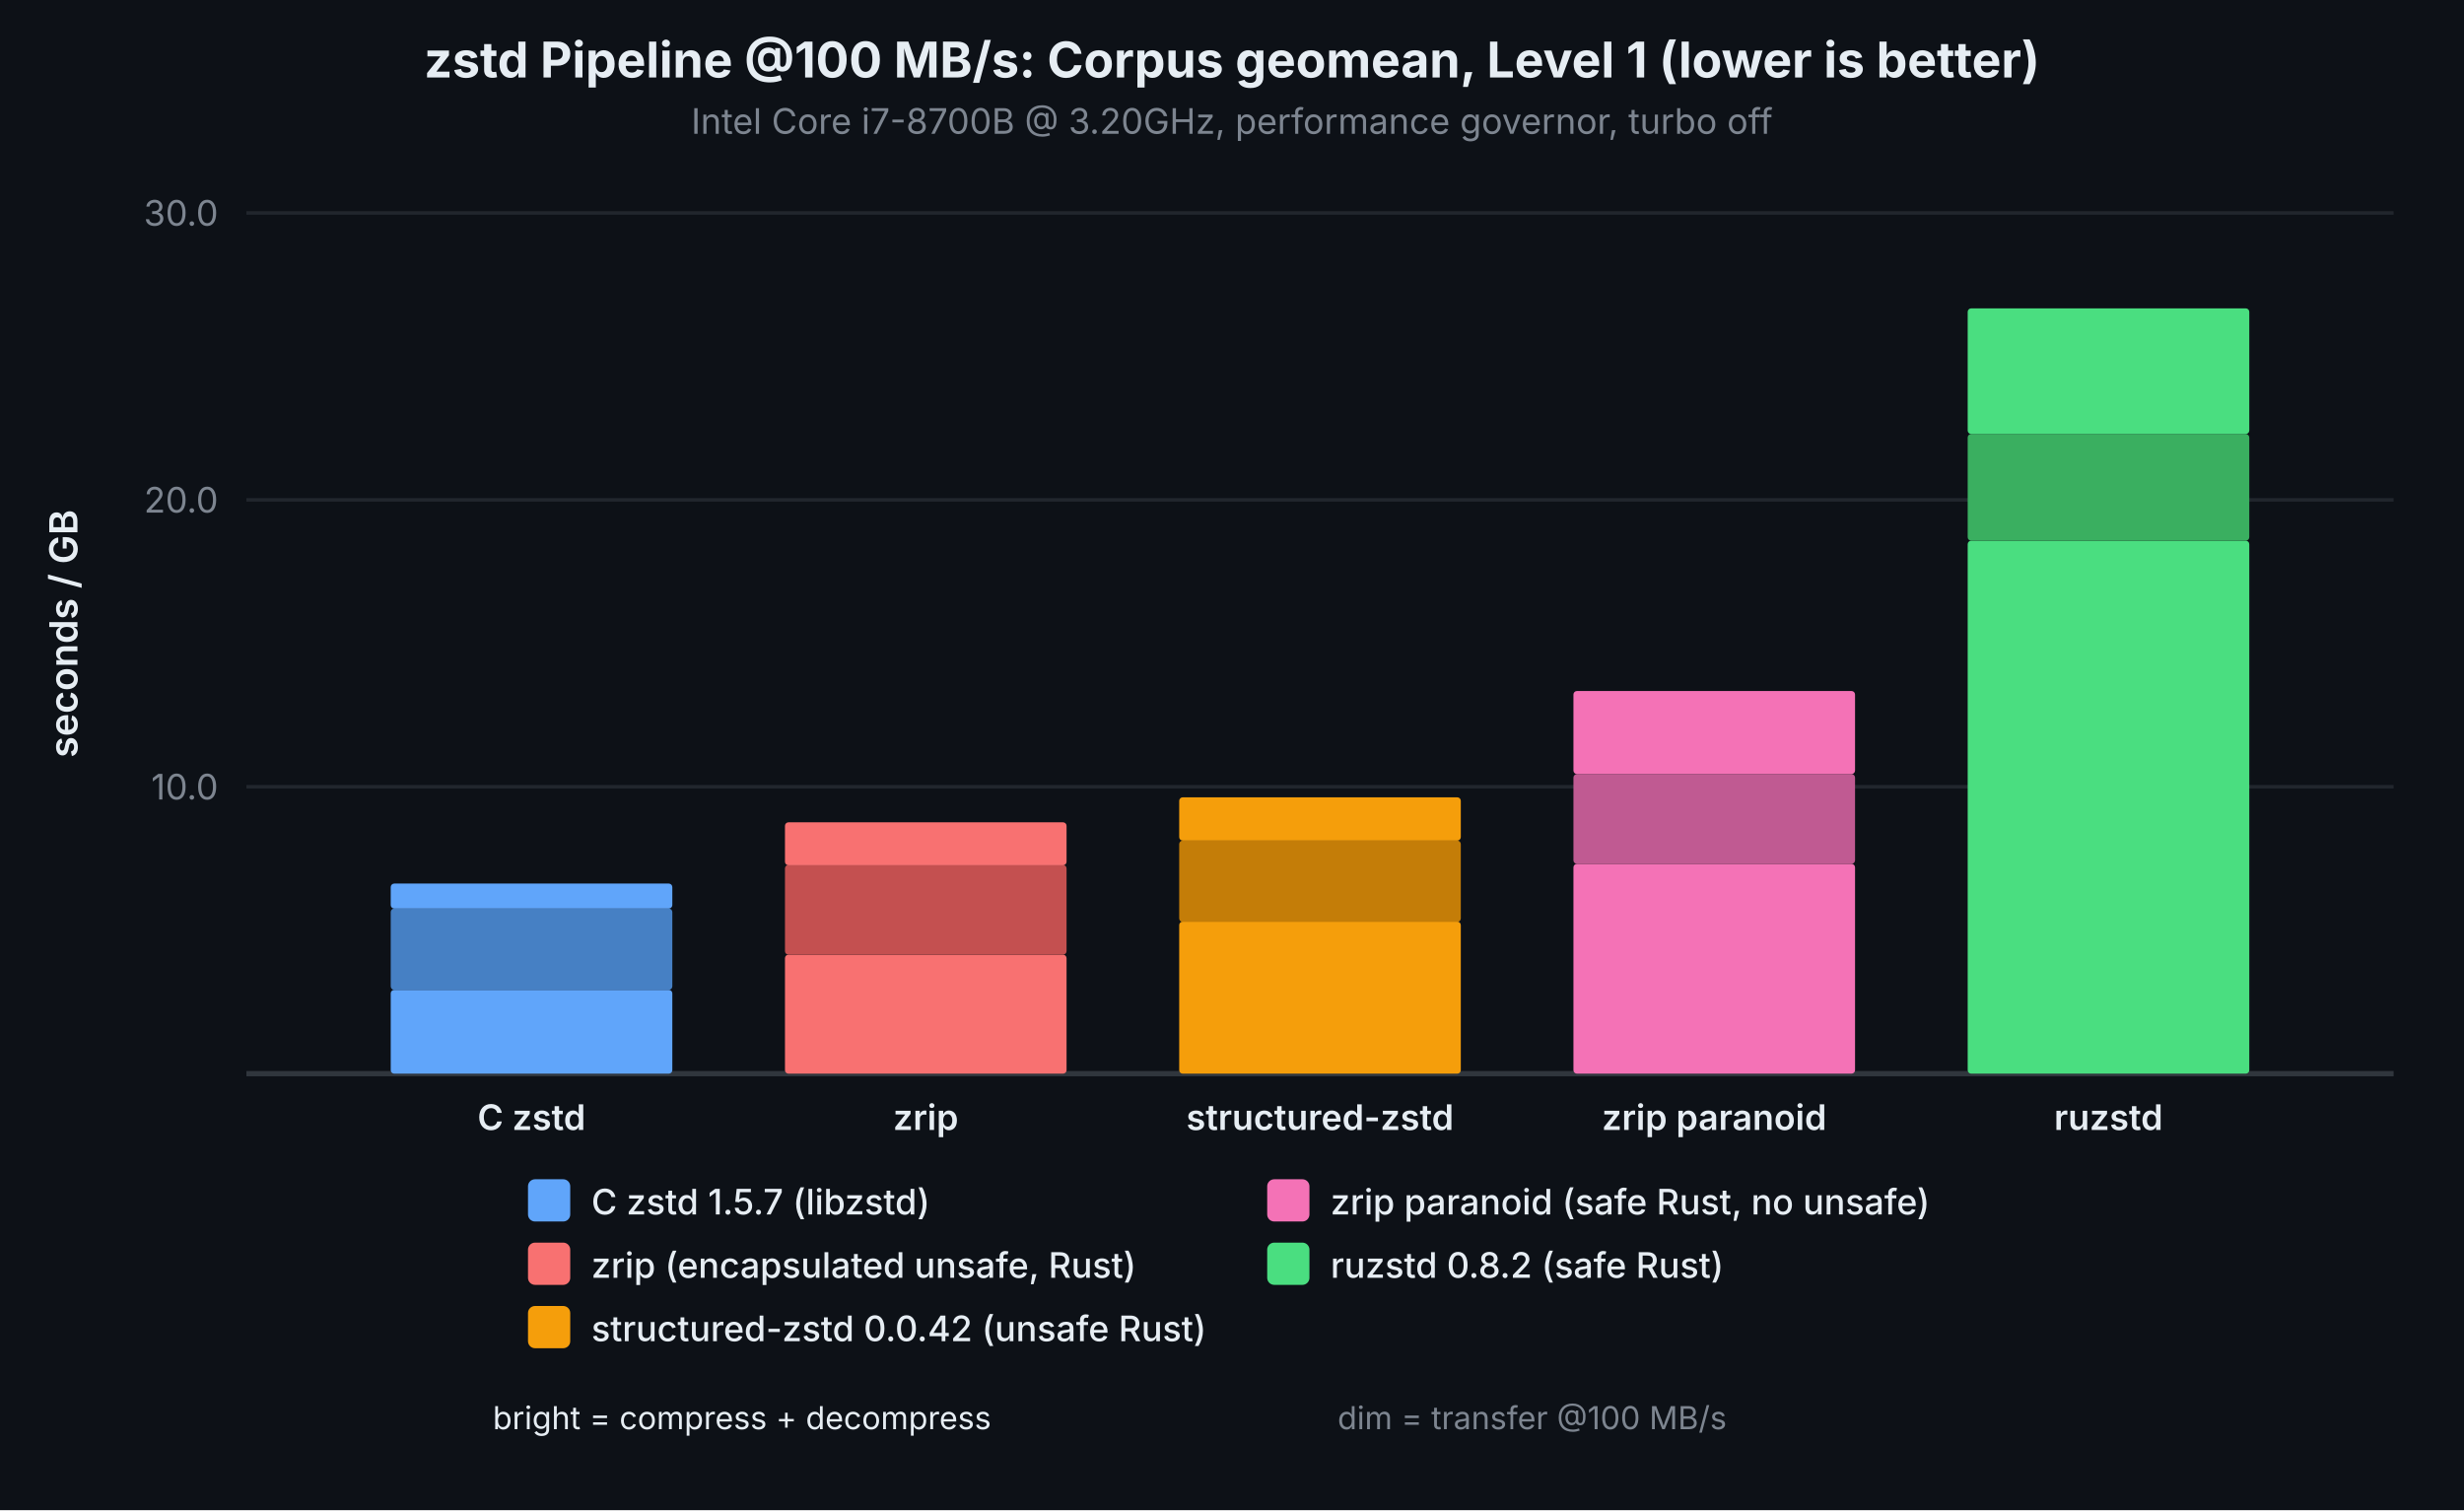
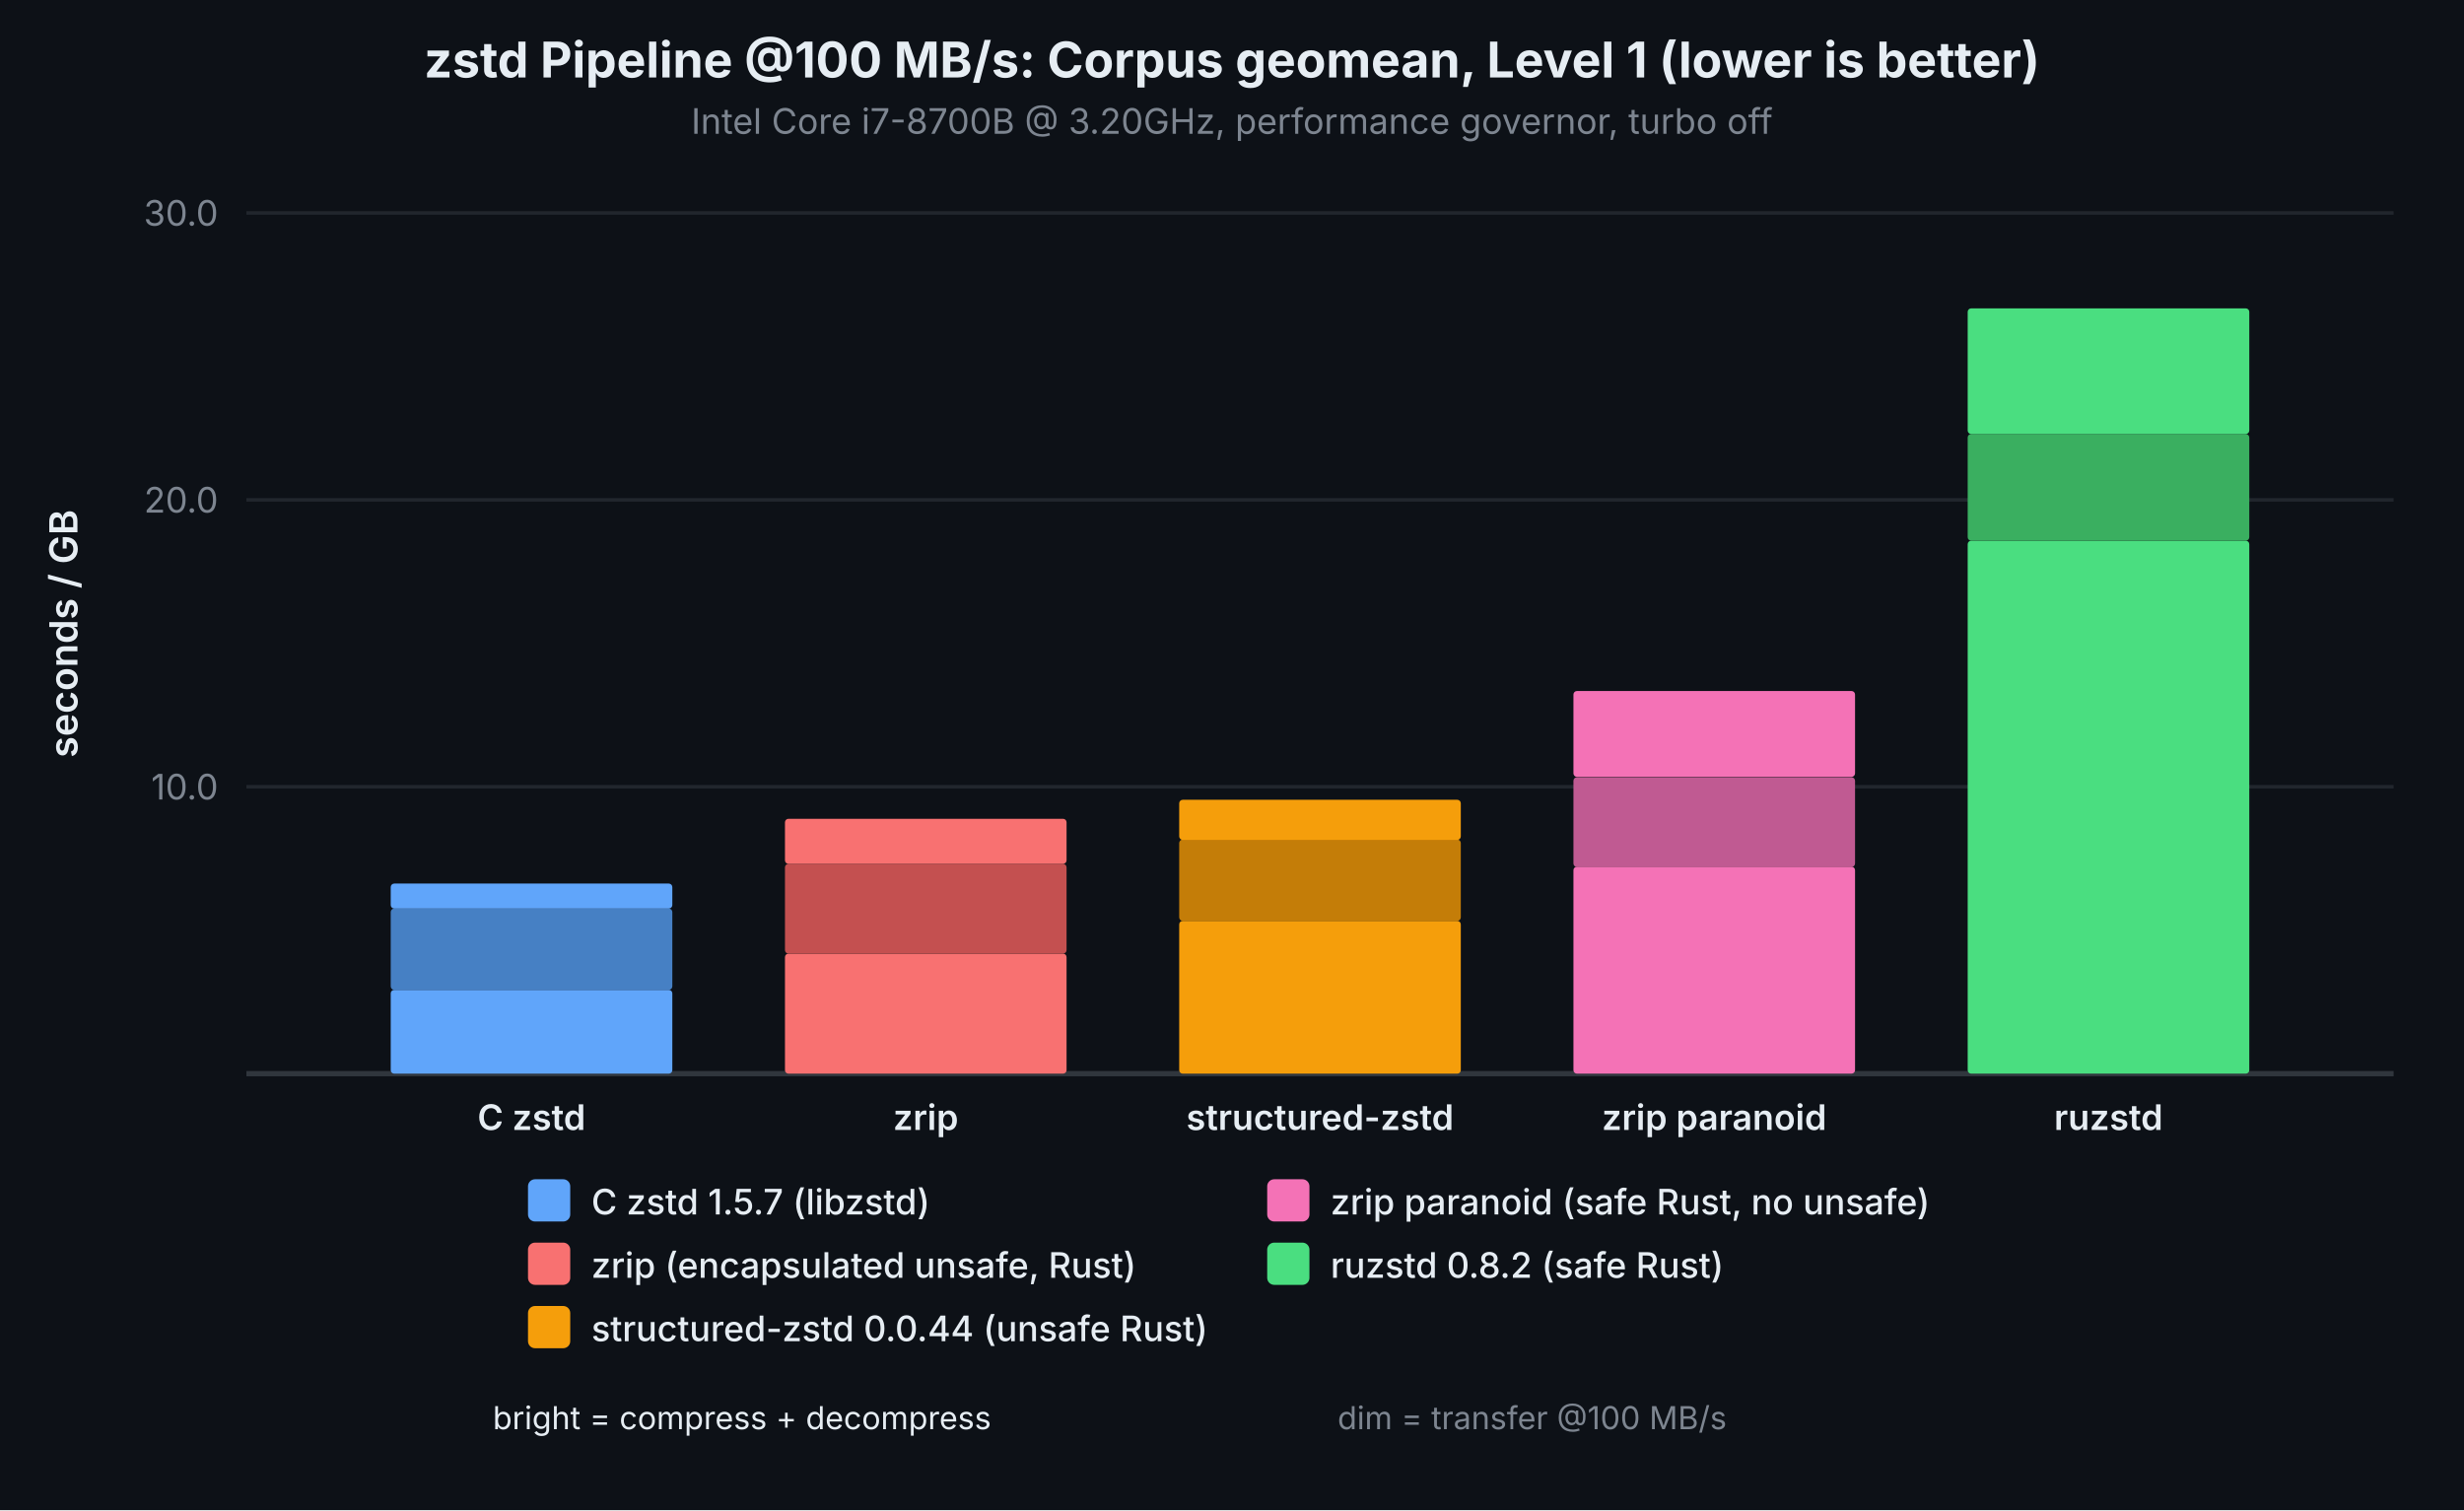
<svg xmlns="http://www.w3.org/2000/svg" viewBox="0 0 700 429" font-family="system-ui, -apple-system, sans-serif">
  <rect width="700" height="429" fill="#0d1117" />
  <text x="350.0" y="22" text-anchor="middle" fill="#e6edf3" font-size="14" font-weight="700">zstd Pipeline @100 MB/s: Corpus geomean, Level 1 (lower is better)</text>
  <text x="350.0" y="38" text-anchor="middle" fill="#7d8590" font-size="10">Intel Core i7-8700B @ 3.20GHz, performance governor, turbo off</text>
  <text x="22" y="180.0" text-anchor="middle" fill="#e6edf3" font-size="11" font-weight="600" transform="rotate(-90,22,180.0)">seconds / GB</text>
  <line x1="70" y1="223.5" x2="680" y2="223.5" stroke="#21262d" stroke-width="1" />
  <text x="62" y="223.5" text-anchor="end" dominant-baseline="middle" fill="#7d8590" font-size="10">10.0</text>
  <line x1="70" y1="142.0" x2="680" y2="142.0" stroke="#21262d" stroke-width="1" />
  <text x="62" y="142.0" text-anchor="end" dominant-baseline="middle" fill="#7d8590" font-size="10">20.0</text>
  <line x1="70" y1="60.5" x2="680" y2="60.5" stroke="#21262d" stroke-width="1" />
  <text x="62" y="60.5" text-anchor="end" dominant-baseline="middle" fill="#7d8590" font-size="10">30.0</text>
  <line x1="70" y1="305" x2="680" y2="305" stroke="#30363d" stroke-width="1.5" />
  <rect x="111.0" y="281.2" width="80.0" height="23.8" fill="#60a5fa" rx="1" />
  <rect x="111.0" y="258.1" width="80.0" height="23.1" fill="#4680c4" rx="1" />
  <rect x="111.0" y="251.0" width="80.0" height="7.1" fill="#60a5fa" rx="1" />
  <text x="151.0" y="321" text-anchor="middle" fill="#e6edf3" font-size="10" font-weight="600">C zstd</text>
-   <rect x="223.0" y="271.2" width="80.0" height="33.8" fill="#f87171" rx="1" />
-   <rect x="223.0" y="245.7" width="80.0" height="25.5" fill="#c45050" rx="1" />
-   <rect x="223.0" y="233.6" width="80.0" height="12.2" fill="#f87171" rx="1" />
+   <rect x="223.0" y="270.9" width="80.0" height="34.1" fill="#f87171" rx="1" />
+   <rect x="223.0" y="245.4" width="80.0" height="25.5" fill="#c45050" rx="1" />
+   <rect x="223.0" y="232.6" width="80.0" height="12.8" fill="#f87171" rx="1" />
  <text x="263.0" y="321" text-anchor="middle" fill="#e6edf3" font-size="10" font-weight="600">zrip</text>
-   <rect x="335.0" y="261.8" width="80.0" height="43.2" fill="#f59e0b" rx="1" />
-   <rect x="335.0" y="238.8" width="80.0" height="23.1" fill="#c47d08" rx="1" />
-   <rect x="335.0" y="226.5" width="80.0" height="12.3" fill="#f59e0b" rx="1" />
+   <rect x="335.0" y="261.6" width="80.0" height="43.4" fill="#f59e0b" rx="1" />
+   <rect x="335.0" y="238.5" width="80.0" height="23.1" fill="#c47d08" rx="1" />
+   <rect x="335.0" y="227.2" width="80.0" height="11.4" fill="#f59e0b" rx="1" />
  <text x="375.0" y="321" text-anchor="middle" fill="#e6edf3" font-size="10" font-weight="600">structured-zstd</text>
-   <rect x="447.0" y="245.4" width="80.0" height="59.6" fill="#f472b6" rx="1" />
-   <rect x="447.0" y="219.9" width="80.0" height="25.5" fill="#c05a92" rx="1" />
-   <rect x="447.0" y="196.3" width="80.0" height="23.6" fill="#f472b6" rx="1" />
+   <rect x="447.0" y="246.2" width="80.0" height="58.8" fill="#f472b6" rx="1" />
+   <rect x="447.0" y="220.8" width="80.0" height="25.5" fill="#c05a92" rx="1" />
+   <rect x="447.0" y="196.3" width="80.0" height="24.4" fill="#f472b6" rx="1" />
  <text x="487.0" y="321" text-anchor="middle" fill="#e6edf3" font-size="10" font-weight="600">zrip paranoid</text>
  <rect x="559.0" y="153.6" width="80.0" height="151.4" fill="#4ade80" rx="1" />
  <rect x="559.0" y="123.3" width="80.0" height="30.3" fill="#3aaf60" rx="1" />
  <rect x="559.0" y="87.6" width="80.0" height="35.7" fill="#4ade80" rx="1" />
  <text x="599.0" y="321" text-anchor="middle" fill="#e6edf3" font-size="10" font-weight="600">ruzstd</text>
  <rect x="150" y="335" width="12" height="12" fill="#60a5fa" rx="2" />
  <text x="168" y="345" fill="#e6edf3" font-size="10" font-weight="500">C zstd 1.5.7 (libzstd)</text>
  <rect x="150" y="353" width="12" height="12" fill="#f87171" rx="2" />
  <text x="168" y="363" fill="#e6edf3" font-size="10" font-weight="500">zrip (encapsulated unsafe, Rust)</text>
  <rect x="150" y="371" width="12" height="12" fill="#f59e0b" rx="2" />
-   <text x="168" y="381" fill="#e6edf3" font-size="10" font-weight="500">structured-zstd 0.0.42 (unsafe Rust)</text>
+   <text x="168" y="381" fill="#e6edf3" font-size="10" font-weight="500">structured-zstd 0.0.44 (unsafe Rust)</text>
  <rect x="360" y="335" width="12" height="12" fill="#f472b6" rx="2" />
  <text x="378" y="345" fill="#e6edf3" font-size="10" font-weight="500">zrip paranoid (safe Rust, no unsafe)</text>
  <rect x="360" y="353" width="12" height="12" fill="#4ade80" rx="2" />
  <text x="378" y="363" fill="#e6edf3" font-size="10" font-weight="500">ruzstd 0.8.2 (safe Rust)</text>
  <text x="140" y="406" fill="#e6edf3" font-size="9">bright = compress + decompress</text>
  <text x="380" y="406" fill="#7d8590" font-size="9">dim = transfer @100 MB/s</text>
</svg>
